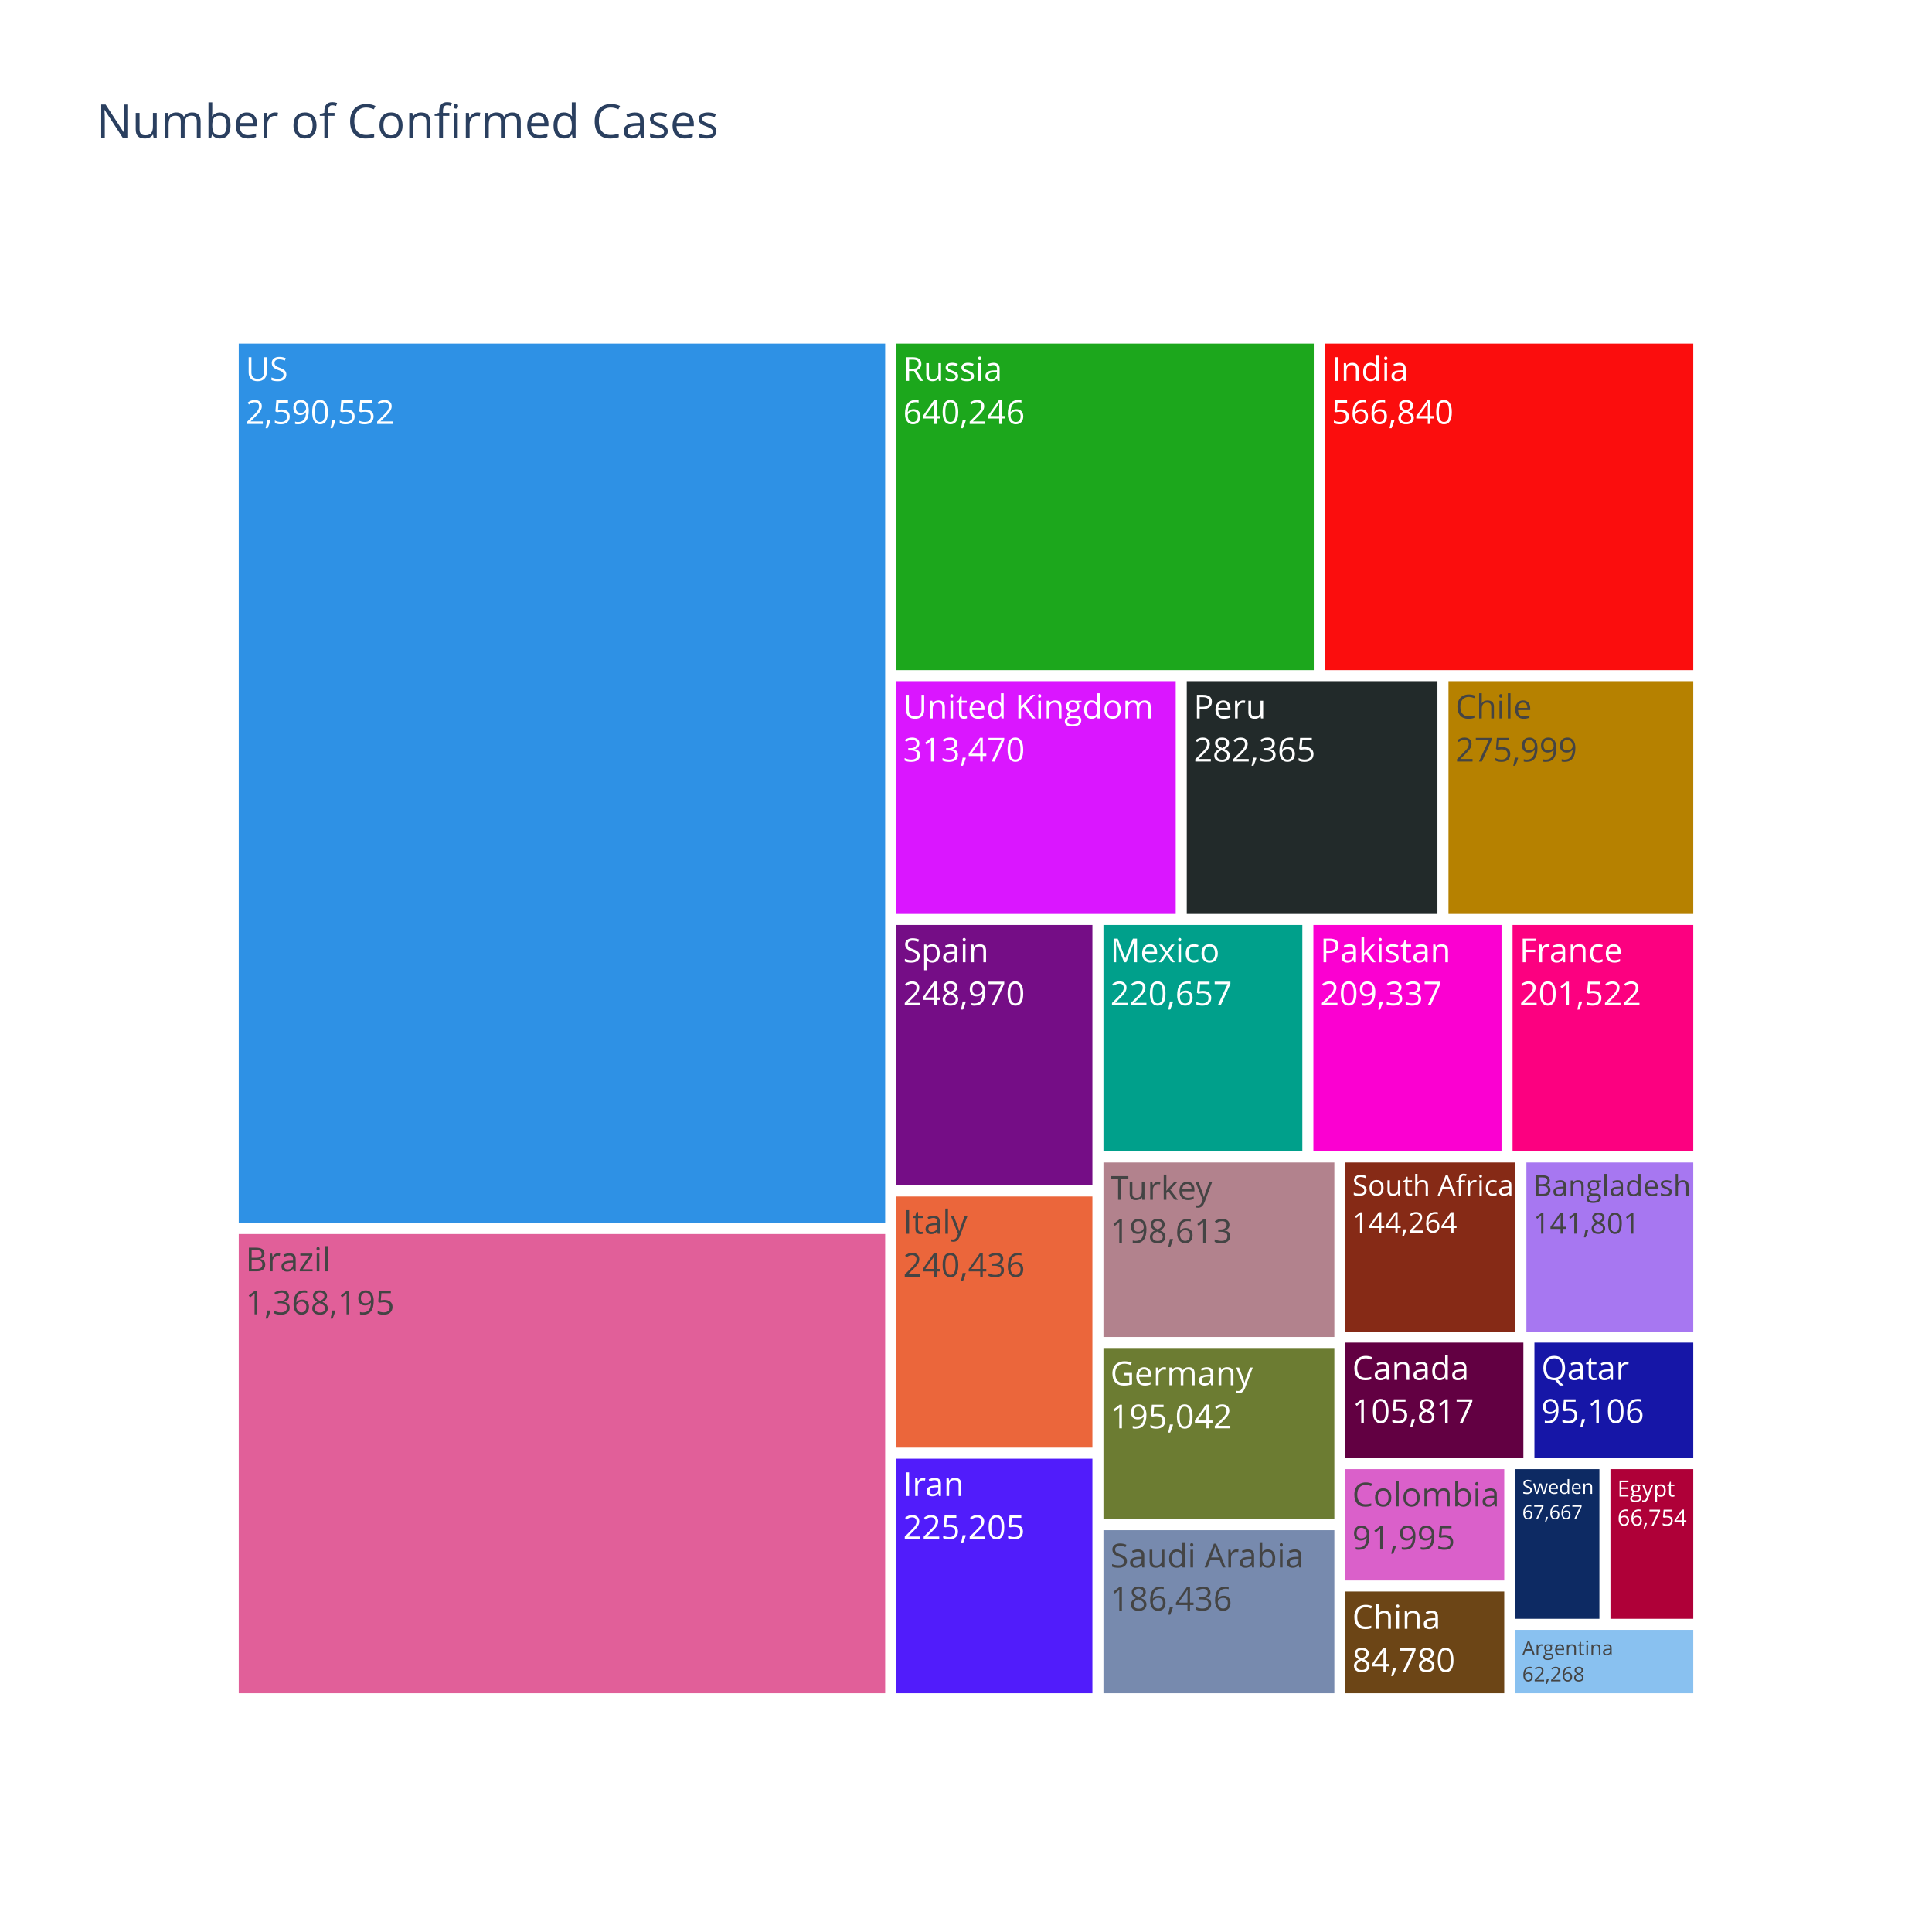
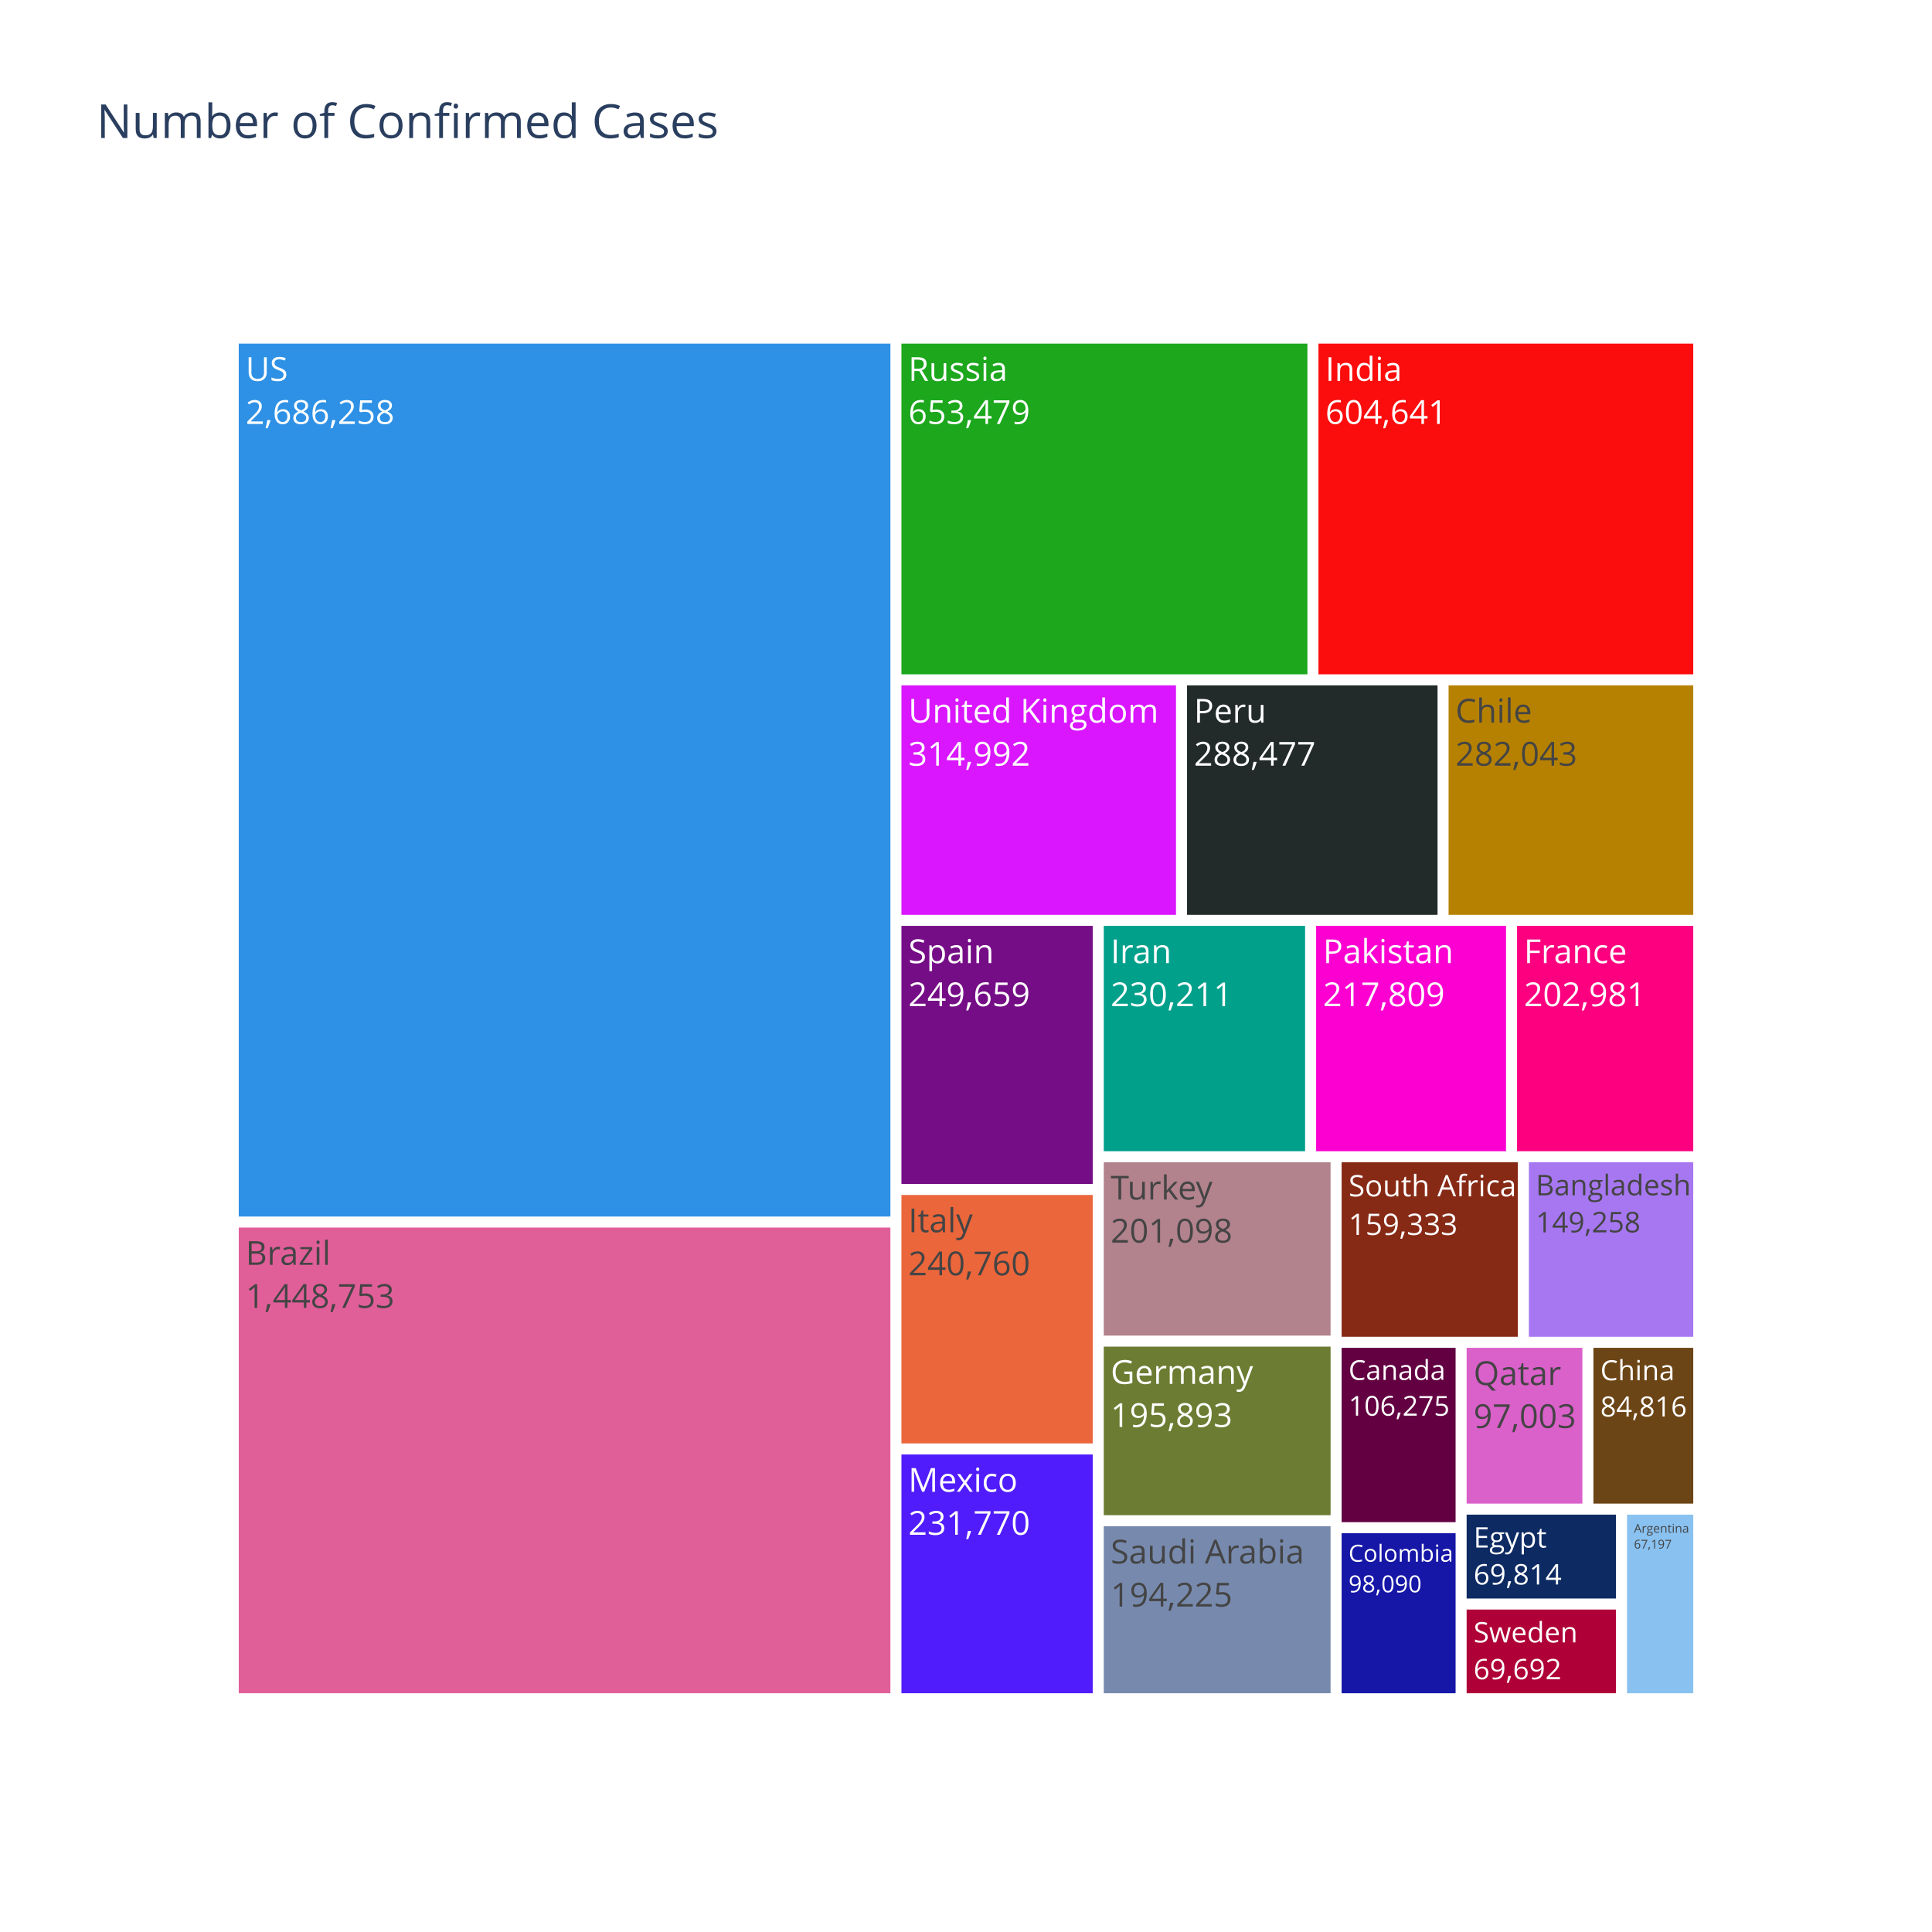
<svg xmlns="http://www.w3.org/2000/svg" class="main-svg" width="700" height="700" style="" viewBox="0 0 700 700">
  <rect x="0" y="0" width="700" height="700" style="fill: rgb(255, 255, 255); fill-opacity: 1;" />
-   <defs id="defs-c04ceb">
+   <defs id="defs-3bc10f">
    <g class="clips" />
    <g class="gradients" />
  </defs>
  <g class="bglayer" />
  <g class="layer-below">
    <g class="imagelayer" />
    <g class="shapelayer" />
  </g>
  <g class="cartesianlayer" />
  <g class="polarlayer" />
  <g class="ternarylayer" />
  <g class="geolayer" />
  <g class="funnelarealayer" />
  <g class="pielayer" />
  <g class="treemaplayer">
    <g class="trace treemap" style="opacity: 1;">
      <g class="slice cursor-pointer">
        <path class="surface" d="M80,100L620,100L620,620L80,620Z" style="pointer-events: all; stroke-width: 0; fill: rgb(0, 0, 0); fill-opacity: 0; stroke: rgb(0, 0, 0); stroke-opacity: 0; opacity: 0;" />
        <g class="slicetext">
          <text data-notex="1" class="slicetext" text-anchor="start" x="0" y="0" style="font-family: 'Open Sans', verdana, arial, sans-serif; font-size: 12px; fill: rgb(42, 63, 95); fill-opacity: 1; white-space: pre;" transform="translate(86,114)"> </text>
        </g>
      </g>
      <g class="slice cursor-pointer">
-         <path class="surface" d="M86,124L321.216,124L321.216,443.613L86,443.613Z" style="pointer-events: all; stroke-width: 1; fill: rgb(46, 145, 229); fill-opacity: 1; stroke: rgb(255, 255, 255); stroke-opacity: 1; opacity: 1;" />
+         <path class="surface" d="M86,124L323.11,124L323.11,441.271L86,441.271Z" style="pointer-events: all; stroke-width: 1; fill: rgb(46, 145, 229); fill-opacity: 1; stroke: rgb(255, 255, 255); stroke-opacity: 1; opacity: 1;" />
        <g class="slicetext">
          <text data-notex="1" class="slicetext" text-anchor="start" x="0" y="0" style="font-family: 'Open Sans', verdana, arial, sans-serif; font-size: 12px; fill: rgb(255, 255, 255); fill-opacity: 1; white-space: pre;" transform="translate(89,138)">
            <tspan class="line" dy="0em" x="0" y="0">US</tspan>
-             <tspan class="line" dy="1.3em" x="0" y="0">2,590,552</tspan>
-           </text>
-         </g>
-       </g>
-       <g class="slice cursor-pointer">
-         <path class="surface" d="M86,446.613L321.216,446.613L321.216,614L86,614Z" style="pointer-events: all; stroke-width: 1; fill: rgb(225, 95, 153); fill-opacity: 1; stroke: rgb(255, 255, 255); stroke-opacity: 1; opacity: 1;" />
-         <g class="slicetext">
-           <text data-notex="1" class="slicetext" text-anchor="start" x="0" y="0" style="font-family: 'Open Sans', verdana, arial, sans-serif; font-size: 12px; fill: rgb(68, 68, 68); fill-opacity: 1; white-space: pre;" transform="translate(89,460.6127)">
+             <tspan class="line" dy="1.3em" x="0" y="0">2,686,258</tspan>
+           </text>
+         </g>
+       </g>
+       <g class="slice cursor-pointer">
+         <path class="surface" d="M86,444.271L323.11,444.271L323.11,614L86,614Z" style="pointer-events: all; stroke-width: 1; fill: rgb(225, 95, 153); fill-opacity: 1; stroke: rgb(255, 255, 255); stroke-opacity: 1; opacity: 1;" />
+         <g class="slicetext">
+           <text data-notex="1" class="slicetext" text-anchor="start" x="0" y="0" style="font-family: 'Open Sans', verdana, arial, sans-serif; font-size: 12px; fill: rgb(68, 68, 68); fill-opacity: 1; white-space: pre;" transform="translate(89,458.2713)">
            <tspan class="line" dy="0em" x="0" y="0">Brazil</tspan>
-             <tspan class="line" dy="1.3em" x="0" y="0">1,368,195</tspan>
-           </text>
-         </g>
-       </g>
-       <g class="slice cursor-pointer">
-         <path class="surface" d="M324.216,124L476.51,124L476.51,243.307L324.216,243.307Z" style="pointer-events: all; stroke-width: 1; fill: rgb(28, 167, 28); fill-opacity: 1; stroke: rgb(255, 255, 255); stroke-opacity: 1; opacity: 1;" />
-         <g class="slicetext">
-           <text data-notex="1" class="slicetext" text-anchor="start" x="0" y="0" style="font-family: 'Open Sans', verdana, arial, sans-serif; font-size: 12px; fill: rgb(255, 255, 255); fill-opacity: 1; white-space: pre;" transform="translate(327.2156,138)">
+             <tspan class="line" dy="1.3em" x="0" y="0">1,448,753</tspan>
+           </text>
+         </g>
+       </g>
+       <g class="slice cursor-pointer">
+         <path class="surface" d="M326.11,124L474.201,124L474.201,244.815L326.11,244.815Z" style="pointer-events: all; stroke-width: 1; fill: rgb(28, 167, 28); fill-opacity: 1; stroke: rgb(255, 255, 255); stroke-opacity: 1; opacity: 1;" />
+         <g class="slicetext">
+           <text data-notex="1" class="slicetext" text-anchor="start" x="0" y="0" style="font-family: 'Open Sans', verdana, arial, sans-serif; font-size: 12px; fill: rgb(255, 255, 255); fill-opacity: 1; white-space: pre;" transform="translate(329.1098,138)">
            <tspan class="line" dy="0em" x="0" y="0">Russia</tspan>
-             <tspan class="line" dy="1.3em" x="0" y="0">640,246</tspan>
-           </text>
-         </g>
-       </g>
-       <g class="slice cursor-pointer">
-         <path class="surface" d="M479.51,124L614,124L614,243.307L479.51,243.307Z" style="pointer-events: all; stroke-width: 1; fill: rgb(251, 13, 13); fill-opacity: 1; stroke: rgb(255, 255, 255); stroke-opacity: 1; opacity: 1;" />
-         <g class="slicetext">
-           <text data-notex="1" class="slicetext" text-anchor="start" x="0" y="0" style="font-family: 'Open Sans', verdana, arial, sans-serif; font-size: 12px; fill: rgb(255, 255, 255); fill-opacity: 1; white-space: pre;" transform="translate(482.5103,138)">
+             <tspan class="line" dy="1.3em" x="0" y="0">653,479</tspan>
+           </text>
+         </g>
+       </g>
+       <g class="slice cursor-pointer">
+         <path class="surface" d="M477.201,124L614,124L614,244.815L477.201,244.815Z" style="pointer-events: all; stroke-width: 1; fill: rgb(251, 13, 13); fill-opacity: 1; stroke: rgb(255, 255, 255); stroke-opacity: 1; opacity: 1;" />
+         <g class="slicetext">
+           <text data-notex="1" class="slicetext" text-anchor="start" x="0" y="0" style="font-family: 'Open Sans', verdana, arial, sans-serif; font-size: 12px; fill: rgb(255, 255, 255); fill-opacity: 1; white-space: pre;" transform="translate(480.2008,138)">
            <tspan class="line" dy="0em" x="0" y="0">India</tspan>
-             <tspan class="line" dy="1.3em" x="0" y="0">566,840</tspan>
-           </text>
-         </g>
-       </g>
-       <g class="slice cursor-pointer">
-         <path class="surface" d="M324.216,246.307L426.487,246.307L426.487,331.644L324.216,331.644Z" style="pointer-events: all; stroke-width: 1; fill: rgb(218, 22, 255); fill-opacity: 1; stroke: rgb(255, 255, 255); stroke-opacity: 1; opacity: 1;" />
-         <g class="slicetext">
-           <text data-notex="1" class="slicetext" text-anchor="start" x="0" y="0" style="font-family: 'Open Sans', verdana, arial, sans-serif; font-size: 12px; fill: rgb(255, 255, 255); fill-opacity: 1; white-space: pre;" transform="translate(327.2156,260.3065)">
+             <tspan class="line" dy="1.3em" x="0" y="0">604,641</tspan>
+           </text>
+         </g>
+       </g>
+       <g class="slice cursor-pointer">
+         <path class="surface" d="M326.11,247.815L426.585,247.815L426.585,331.961L326.11,331.961Z" style="pointer-events: all; stroke-width: 1; fill: rgb(218, 22, 255); fill-opacity: 1; stroke: rgb(255, 255, 255); stroke-opacity: 1; opacity: 1;" />
+         <g class="slicetext">
+           <text data-notex="1" class="slicetext" text-anchor="start" x="0" y="0" style="font-family: 'Open Sans', verdana, arial, sans-serif; font-size: 12px; fill: rgb(255, 255, 255); fill-opacity: 1; white-space: pre;" transform="translate(329.1098,261.815)">
            <tspan class="line" dy="0em" x="0" y="0">United Kingdom</tspan>
-             <tspan class="line" dy="1.3em" x="0" y="0">313,470</tspan>
-           </text>
-         </g>
-       </g>
-       <g class="slice cursor-pointer">
-         <path class="surface" d="M429.487,246.307L521.312,246.307L521.312,331.644L429.487,331.644Z" style="pointer-events: all; stroke-width: 1; fill: rgb(34, 42, 42); fill-opacity: 1; stroke: rgb(255, 255, 255); stroke-opacity: 1; opacity: 1;" />
-         <g class="slicetext">
-           <text data-notex="1" class="slicetext" text-anchor="start" x="0" y="0" style="font-family: 'Open Sans', verdana, arial, sans-serif; font-size: 12px; fill: rgb(255, 255, 255); fill-opacity: 1; white-space: pre;" transform="translate(432.4869,260.3065)">
+             <tspan class="line" dy="1.3em" x="0" y="0">314,992</tspan>
+           </text>
+         </g>
+       </g>
+       <g class="slice cursor-pointer">
+         <path class="surface" d="M429.585,247.815L521.349,247.815L521.349,331.961L429.585,331.961Z" style="pointer-events: all; stroke-width: 1; fill: rgb(34, 42, 42); fill-opacity: 1; stroke: rgb(255, 255, 255); stroke-opacity: 1; opacity: 1;" />
+         <g class="slicetext">
+           <text data-notex="1" class="slicetext" text-anchor="start" x="0" y="0" style="font-family: 'Open Sans', verdana, arial, sans-serif; font-size: 12px; fill: rgb(255, 255, 255); fill-opacity: 1; white-space: pre;" transform="translate(432.5845,261.815)">
            <tspan class="line" dy="0em" x="0" y="0">Peru</tspan>
-             <tspan class="line" dy="1.3em" x="0" y="0">282,365</tspan>
-           </text>
-         </g>
-       </g>
-       <g class="slice cursor-pointer">
-         <path class="surface" d="M524.312,246.307L614,246.307L614,331.644L524.312,331.644Z" style="pointer-events: all; stroke-width: 1; fill: rgb(182, 129, 0); fill-opacity: 1; stroke: rgb(255, 255, 255); stroke-opacity: 1; opacity: 1;" />
-         <g class="slicetext">
-           <text data-notex="1" class="slicetext" text-anchor="start" x="0" y="0" style="font-family: 'Open Sans', verdana, arial, sans-serif; font-size: 12px; fill: rgb(68, 68, 68); fill-opacity: 1; white-space: pre;" transform="translate(527.3124,260.3065)">
+             <tspan class="line" dy="1.3em" x="0" y="0">288,477</tspan>
+           </text>
+         </g>
+       </g>
+       <g class="slice cursor-pointer">
+         <path class="surface" d="M524.349,247.815L614,247.815L614,331.961L524.349,331.961Z" style="pointer-events: all; stroke-width: 1; fill: rgb(182, 129, 0); fill-opacity: 1; stroke: rgb(255, 255, 255); stroke-opacity: 1; opacity: 1;" />
+         <g class="slicetext">
+           <text data-notex="1" class="slicetext" text-anchor="start" x="0" y="0" style="font-family: 'Open Sans', verdana, arial, sans-serif; font-size: 12px; fill: rgb(68, 68, 68); fill-opacity: 1; white-space: pre;" transform="translate(527.349,261.815)">
            <tspan class="line" dy="0em" x="0" y="0">Chile</tspan>
-             <tspan class="line" dy="1.3em" x="0" y="0">275,999</tspan>
-           </text>
-         </g>
-       </g>
-       <g class="slice cursor-pointer">
-         <path class="surface" d="M324.216,334.644L396.297,334.644L396.297,430.017L324.216,430.017Z" style="pointer-events: all; stroke-width: 1; fill: rgb(117, 13, 134); fill-opacity: 1; stroke: rgb(255, 255, 255); stroke-opacity: 1; opacity: 1;" />
-         <g class="slicetext">
-           <text data-notex="1" class="slicetext" text-anchor="start" x="0" y="0" style="font-family: 'Open Sans', verdana, arial, sans-serif; font-size: 12px; fill: rgb(255, 255, 255); fill-opacity: 1; white-space: pre;" transform="translate(327.2156,348.644)">
+             <tspan class="line" dy="1.3em" x="0" y="0">282,043</tspan>
+           </text>
+         </g>
+       </g>
+       <g class="slice cursor-pointer">
+         <path class="surface" d="M326.11,334.961L396.413,334.961L396.413,429.461L326.11,429.461Z" style="pointer-events: all; stroke-width: 1; fill: rgb(117, 13, 134); fill-opacity: 1; stroke: rgb(255, 255, 255); stroke-opacity: 1; opacity: 1;" />
+         <g class="slicetext">
+           <text data-notex="1" class="slicetext" text-anchor="start" x="0" y="0" style="font-family: 'Open Sans', verdana, arial, sans-serif; font-size: 12px; fill: rgb(255, 255, 255); fill-opacity: 1; white-space: pre;" transform="translate(329.1098,348.9606)">
            <tspan class="line" dy="0em" x="0" y="0">Spain</tspan>
-             <tspan class="line" dy="1.3em" x="0" y="0">248,970</tspan>
-           </text>
-         </g>
-       </g>
-       <g class="slice cursor-pointer">
-         <path class="surface" d="M324.216,433.017L396.297,433.017L396.297,525.017L324.216,525.017Z" style="pointer-events: all; stroke-width: 1; fill: rgb(235, 102, 59); fill-opacity: 1; stroke: rgb(255, 255, 255); stroke-opacity: 1; opacity: 1;" />
-         <g class="slicetext">
-           <text data-notex="1" class="slicetext" text-anchor="start" x="0" y="0" style="font-family: 'Open Sans', verdana, arial, sans-serif; font-size: 12px; fill: rgb(68, 68, 68); fill-opacity: 1; white-space: pre;" transform="translate(327.2156,447.0167)">
+             <tspan class="line" dy="1.3em" x="0" y="0">249,659</tspan>
+           </text>
+         </g>
+       </g>
+       <g class="slice cursor-pointer">
+         <path class="surface" d="M326.11,432.461L396.413,432.461L396.413,523.486L326.11,523.486Z" style="pointer-events: all; stroke-width: 1; fill: rgb(235, 102, 59); fill-opacity: 1; stroke: rgb(255, 255, 255); stroke-opacity: 1; opacity: 1;" />
+         <g class="slicetext">
+           <text data-notex="1" class="slicetext" text-anchor="start" x="0" y="0" style="font-family: 'Open Sans', verdana, arial, sans-serif; font-size: 12px; fill: rgb(68, 68, 68); fill-opacity: 1; white-space: pre;" transform="translate(329.1098,446.461)">
            <tspan class="line" dy="0em" x="0" y="0">Italy</tspan>
-             <tspan class="line" dy="1.3em" x="0" y="0">240,436</tspan>
-           </text>
-         </g>
-       </g>
-       <g class="slice cursor-pointer">
-         <path class="surface" d="M324.216,528.017L396.297,528.017L396.297,614L324.216,614Z" style="pointer-events: all; stroke-width: 1; fill: rgb(81, 28, 251); fill-opacity: 1; stroke: rgb(255, 255, 255); stroke-opacity: 1; opacity: 1;" />
-         <g class="slicetext">
-           <text data-notex="1" class="slicetext" text-anchor="start" x="0" y="0" style="font-family: 'Open Sans', verdana, arial, sans-serif; font-size: 12px; fill: rgb(255, 255, 255); fill-opacity: 1; white-space: pre;" transform="translate(327.2156,542.0174)">
+             <tspan class="line" dy="1.3em" x="0" y="0">240,760</tspan>
+           </text>
+         </g>
+       </g>
+       <g class="slice cursor-pointer">
+         <path class="surface" d="M326.11,526.486L396.413,526.486L396.413,614L326.11,614Z" style="pointer-events: all; stroke-width: 1; fill: rgb(81, 28, 251); fill-opacity: 1; stroke: rgb(255, 255, 255); stroke-opacity: 1; opacity: 1;" />
+         <g class="slicetext">
+           <text data-notex="1" class="slicetext" text-anchor="start" x="0" y="0" style="font-family: 'Open Sans', verdana, arial, sans-serif; font-size: 12px; fill: rgb(255, 255, 255); fill-opacity: 1; white-space: pre;" transform="translate(329.1098,540.4859)">
+             <tspan class="line" dy="0em" x="0" y="0">Mexico</tspan>
+             <tspan class="line" dy="1.3em" x="0" y="0">231,770</tspan>
+           </text>
+         </g>
+       </g>
+       <g class="slice cursor-pointer">
+         <path class="surface" d="M399.413,334.961L473.357,334.961L473.357,417.611L399.413,417.611Z" style="pointer-events: all; stroke-width: 1; fill: rgb(0, 160, 139); fill-opacity: 1; stroke: rgb(255, 255, 255); stroke-opacity: 1; opacity: 1;" />
+         <g class="slicetext">
+           <text data-notex="1" class="slicetext" text-anchor="start" x="0" y="0" style="font-family: 'Open Sans', verdana, arial, sans-serif; font-size: 12px; fill: rgb(255, 255, 255); fill-opacity: 1; white-space: pre;" transform="translate(402.4128,348.9606)">
            <tspan class="line" dy="0em" x="0" y="0">Iran</tspan>
-             <tspan class="line" dy="1.3em" x="0" y="0">225,205</tspan>
-           </text>
-         </g>
-       </g>
-       <g class="slice cursor-pointer">
-         <path class="surface" d="M399.297,334.644L472.364,334.644L472.364,417.7L399.297,417.7Z" style="pointer-events: all; stroke-width: 1; fill: rgb(0, 160, 139); fill-opacity: 1; stroke: rgb(255, 255, 255); stroke-opacity: 1; opacity: 1;" />
-         <g class="slicetext">
-           <text data-notex="1" class="slicetext" text-anchor="start" x="0" y="0" style="font-family: 'Open Sans', verdana, arial, sans-serif; font-size: 12px; fill: rgb(255, 255, 255); fill-opacity: 1; white-space: pre;" transform="translate(402.2969,348.644)">
-             <tspan class="line" dy="0em" x="0" y="0">Mexico</tspan>
-             <tspan class="line" dy="1.3em" x="0" y="0">220,657</tspan>
-           </text>
-         </g>
-       </g>
-       <g class="slice cursor-pointer">
-         <path class="surface" d="M475.364,334.644L544.529,334.644L544.529,417.7L475.364,417.7Z" style="pointer-events: all; stroke-width: 1; fill: rgb(251, 0, 209); fill-opacity: 1; stroke: rgb(255, 255, 255); stroke-opacity: 1; opacity: 1;" />
-         <g class="slicetext">
-           <text data-notex="1" class="slicetext" text-anchor="start" x="0" y="0" style="font-family: 'Open Sans', verdana, arial, sans-serif; font-size: 12px; fill: rgb(255, 255, 255); fill-opacity: 1; white-space: pre;" transform="translate(478.3642,348.644)">
+             <tspan class="line" dy="1.3em" x="0" y="0">230,211</tspan>
+           </text>
+         </g>
+       </g>
+       <g class="slice cursor-pointer">
+         <path class="surface" d="M476.357,334.961L546.157,334.961L546.157,417.611L476.357,417.611Z" style="pointer-events: all; stroke-width: 1; fill: rgb(251, 0, 209); fill-opacity: 1; stroke: rgb(255, 255, 255); stroke-opacity: 1; opacity: 1;" />
+         <g class="slicetext">
+           <text data-notex="1" class="slicetext" text-anchor="start" x="0" y="0" style="font-family: 'Open Sans', verdana, arial, sans-serif; font-size: 12px; fill: rgb(255, 255, 255); fill-opacity: 1; white-space: pre;" transform="translate(479.3573,348.9606)">
            <tspan class="line" dy="0em" x="0" y="0">Pakistan</tspan>
-             <tspan class="line" dy="1.3em" x="0" y="0">209,337</tspan>
-           </text>
-         </g>
-       </g>
-       <g class="slice cursor-pointer">
-         <path class="surface" d="M547.529,334.644L614,334.644L614,417.7L547.529,417.7Z" style="pointer-events: all; stroke-width: 1; fill: rgb(252, 0, 128); fill-opacity: 1; stroke: rgb(255, 255, 255); stroke-opacity: 1; opacity: 1;" />
-         <g class="slicetext">
-           <text data-notex="1" class="slicetext" text-anchor="start" x="0" y="0" style="font-family: 'Open Sans', verdana, arial, sans-serif; font-size: 12px; fill: rgb(255, 255, 255); fill-opacity: 1; white-space: pre;" transform="translate(550.5291,348.644)">
+             <tspan class="line" dy="1.3em" x="0" y="0">217,809</tspan>
+           </text>
+         </g>
+       </g>
+       <g class="slice cursor-pointer">
+         <path class="surface" d="M549.157,334.961L614,334.961L614,417.611L549.157,417.611Z" style="pointer-events: all; stroke-width: 1; fill: rgb(252, 0, 128); fill-opacity: 1; stroke: rgb(255, 255, 255); stroke-opacity: 1; opacity: 1;" />
+         <g class="slicetext">
+           <text data-notex="1" class="slicetext" text-anchor="start" x="0" y="0" style="font-family: 'Open Sans', verdana, arial, sans-serif; font-size: 12px; fill: rgb(255, 255, 255); fill-opacity: 1; white-space: pre;" transform="translate(552.1567,348.9606)">
            <tspan class="line" dy="0em" x="0" y="0">France</tspan>
-             <tspan class="line" dy="1.3em" x="0" y="0">201,522</tspan>
-           </text>
-         </g>
-       </g>
-       <g class="slice cursor-pointer">
-         <path class="surface" d="M399.297,420.7L483.964,420.7L483.964,484.909L399.297,484.909Z" style="pointer-events: all; stroke-width: 1; fill: rgb(178, 130, 141); fill-opacity: 1; stroke: rgb(255, 255, 255); stroke-opacity: 1; opacity: 1;" />
-         <g class="slicetext">
-           <text data-notex="1" class="slicetext" text-anchor="start" x="0" y="0" style="font-family: 'Open Sans', verdana, arial, sans-serif; font-size: 12px; fill: rgb(68, 68, 68); fill-opacity: 1; white-space: pre;" transform="translate(402.2969,434.6997)">
+             <tspan class="line" dy="1.3em" x="0" y="0">202,981</tspan>
+           </text>
+         </g>
+       </g>
+       <g class="slice cursor-pointer">
+         <path class="surface" d="M399.413,420.611L482.593,420.611L482.593,484.411L399.413,484.411Z" style="pointer-events: all; stroke-width: 1; fill: rgb(178, 130, 141); fill-opacity: 1; stroke: rgb(255, 255, 255); stroke-opacity: 1; opacity: 1;" />
+         <g class="slicetext">
+           <text data-notex="1" class="slicetext" text-anchor="start" x="0" y="0" style="font-family: 'Open Sans', verdana, arial, sans-serif; font-size: 12px; fill: rgb(68, 68, 68); fill-opacity: 1; white-space: pre;" transform="translate(402.4128,434.6108)">
            <tspan class="line" dy="0em" x="0" y="0">Turkey</tspan>
-             <tspan class="line" dy="1.3em" x="0" y="0">198,613</tspan>
-           </text>
-         </g>
-       </g>
-       <g class="slice cursor-pointer">
-         <path class="surface" d="M399.297,487.909L483.964,487.909L483.964,550.911L399.297,550.911Z" style="pointer-events: all; stroke-width: 1; fill: rgb(108, 124, 50); fill-opacity: 1; stroke: rgb(255, 255, 255); stroke-opacity: 1; opacity: 1;" />
-         <g class="slicetext">
-           <text data-notex="1" class="slicetext" text-anchor="start" x="0" y="0" style="font-family: 'Open Sans', verdana, arial, sans-serif; font-size: 12px; fill: rgb(255, 255, 255); fill-opacity: 1; white-space: pre;" transform="translate(402.2969,501.9095)">
+             <tspan class="line" dy="1.3em" x="0" y="0">201,098</tspan>
+           </text>
+         </g>
+       </g>
+       <g class="slice cursor-pointer">
+         <path class="surface" d="M399.413,487.411L482.593,487.411L482.593,549.483L399.413,549.483Z" style="pointer-events: all; stroke-width: 1; fill: rgb(108, 124, 50); fill-opacity: 1; stroke: rgb(255, 255, 255); stroke-opacity: 1; opacity: 1;" />
+         <g class="slicetext">
+           <text data-notex="1" class="slicetext" text-anchor="start" x="0" y="0" style="font-family: 'Open Sans', verdana, arial, sans-serif; font-size: 12px; fill: rgb(255, 255, 255); fill-opacity: 1; white-space: pre;" transform="translate(402.4128,501.4112)">
            <tspan class="line" dy="0em" x="0" y="0">Germany</tspan>
-             <tspan class="line" dy="1.3em" x="0" y="0">195,042</tspan>
-           </text>
-         </g>
-       </g>
-       <g class="slice cursor-pointer">
-         <path class="surface" d="M399.297,553.911L483.964,553.911L483.964,614L399.297,614Z" style="pointer-events: all; stroke-width: 1; fill: rgb(119, 138, 174); fill-opacity: 1; stroke: rgb(255, 255, 255); stroke-opacity: 1; opacity: 1;" />
-         <g class="slicetext">
-           <text data-notex="1" class="slicetext" text-anchor="start" x="0" y="0" style="font-family: 'Open Sans', verdana, arial, sans-serif; font-size: 12px; fill: rgb(68, 68, 68); fill-opacity: 1; white-space: pre;" transform="translate(402.2969,567.9108)">
+             <tspan class="line" dy="1.3em" x="0" y="0">195,893</tspan>
+           </text>
+         </g>
+       </g>
+       <g class="slice cursor-pointer">
+         <path class="surface" d="M399.413,552.483L482.593,552.483L482.593,614L399.413,614Z" style="pointer-events: all; stroke-width: 1; fill: rgb(119, 138, 174); fill-opacity: 1; stroke: rgb(255, 255, 255); stroke-opacity: 1; opacity: 1;" />
+         <g class="slicetext">
+           <text data-notex="1" class="slicetext" text-anchor="start" x="0" y="0" style="font-family: 'Open Sans', verdana, arial, sans-serif; font-size: 12px; fill: rgb(68, 68, 68); fill-opacity: 1; white-space: pre;" transform="translate(402.4128,566.4827)">
            <tspan class="line" dy="0em" x="0" y="0">Saudi Arabia</tspan>
-             <tspan class="line" dy="1.3em" x="0" y="0">186,436</tspan>
-           </text>
-         </g>
-       </g>
-       <g class="slice cursor-pointer">
-         <path class="surface" d="M486.964,420.7L549.542,420.7L549.542,482.961L486.964,482.961Z" style="pointer-events: all; stroke-width: 1; fill: rgb(134, 42, 22); fill-opacity: 1; stroke: rgb(255, 255, 255); stroke-opacity: 1; opacity: 1;" />
-         <g class="slicetext">
-           <text data-notex="1" class="slicetext" text-anchor="start" x="0" y="0" style="font-family: 'Open Sans', verdana, arial, sans-serif; font-size: 12px; fill: rgb(255, 255, 255); fill-opacity: 1; white-space: pre;" transform="translate(489.9636,433.1719)scale(0.8611159)">
+             <tspan class="line" dy="1.3em" x="0" y="0">194,225</tspan>
+           </text>
+         </g>
+       </g>
+       <g class="slice cursor-pointer">
+         <path class="surface" d="M485.593,420.611L550.442,420.611L550.442,484.838L485.593,484.838Z" style="pointer-events: all; stroke-width: 1; fill: rgb(134, 42, 22); fill-opacity: 1; stroke: rgb(255, 255, 255); stroke-opacity: 1; opacity: 1;" />
+         <g class="slicetext">
+           <text data-notex="1" class="slicetext" text-anchor="start" x="0" y="0" style="font-family: 'Open Sans', verdana, arial, sans-serif; font-size: 12px; fill: rgb(255, 255, 255); fill-opacity: 1; white-space: pre;" transform="translate(488.5932,433.4632)scale(0.8956728)">
            <tspan class="line" dy="0em" x="0" y="0">South Africa</tspan>
-             <tspan class="line" dy="1.3em" x="0" y="0">144,264</tspan>
-           </text>
-         </g>
-       </g>
-       <g class="slice cursor-pointer">
-         <path class="surface" d="M552.542,420.7L614,420.7L614,482.961L552.542,482.961Z" style="pointer-events: all; stroke-width: 1; fill: rgb(167, 119, 241); fill-opacity: 1; stroke: rgb(255, 255, 255); stroke-opacity: 1; opacity: 1;" />
-         <g class="slicetext">
-           <text data-notex="1" class="slicetext" text-anchor="start" x="0" y="0" style="font-family: 'Open Sans', verdana, arial, sans-serif; font-size: 12px; fill: rgb(68, 68, 68); fill-opacity: 1; white-space: pre;" transform="translate(555.5416,433.3232)scale(0.8748675)">
+             <tspan class="line" dy="1.3em" x="0" y="0">159,333</tspan>
+           </text>
+         </g>
+       </g>
+       <g class="slice cursor-pointer">
+         <path class="surface" d="M553.442,420.611L614,420.611L614,484.838L553.442,484.838Z" style="pointer-events: all; stroke-width: 1; fill: rgb(167, 119, 241); fill-opacity: 1; stroke: rgb(255, 255, 255); stroke-opacity: 1; opacity: 1;" />
+         <g class="slicetext">
+           <text data-notex="1" class="slicetext" text-anchor="start" x="0" y="0" style="font-family: 'Open Sans', verdana, arial, sans-serif; font-size: 12px; fill: rgb(68, 68, 68); fill-opacity: 1; white-space: pre;" transform="translate(556.4417,433.0782)scale(0.860668)">
            <tspan class="line" dy="0em" x="0" y="0">Bangladesh</tspan>
-             <tspan class="line" dy="1.3em" x="0" y="0">141,801</tspan>
-           </text>
-         </g>
-       </g>
-       <g class="slice cursor-pointer">
-         <path class="surface" d="M486.964,485.961L552.448,485.961L552.448,528.799L486.964,528.799Z" style="pointer-events: all; stroke-width: 1; fill: rgb(98, 0, 66); fill-opacity: 1; stroke: rgb(255, 255, 255); stroke-opacity: 1; opacity: 1;" />
-         <g class="slicetext">
-           <text data-notex="1" class="slicetext" text-anchor="start" x="0" y="0" style="font-family: 'Open Sans', verdana, arial, sans-serif; font-size: 12px; fill: rgb(255, 255, 255); fill-opacity: 1; white-space: pre;" transform="translate(489.9636,499.9615)">
+             <tspan class="line" dy="1.3em" x="0" y="0">149,258</tspan>
+           </text>
+         </g>
+       </g>
+       <g class="slice cursor-pointer">
+         <path class="surface" d="M485.593,487.838L527.888,487.838L527.888,552.006L485.593,552.006Z" style="pointer-events: all; stroke-width: 1; fill: rgb(98, 0, 66); fill-opacity: 1; stroke: rgb(255, 255, 255); stroke-opacity: 1; opacity: 1;" />
+         <g class="slicetext">
+           <text data-notex="1" class="slicetext" text-anchor="start" x="0" y="0" style="font-family: 'Open Sans', verdana, arial, sans-serif; font-size: 12px; fill: rgb(255, 255, 255); fill-opacity: 1; white-space: pre;" transform="translate(488.5932,499.9736)scale(0.8304948)">
            <tspan class="line" dy="0em" x="0" y="0">Canada</tspan>
-             <tspan class="line" dy="1.3em" x="0" y="0">105,817</tspan>
-           </text>
-         </g>
-       </g>
-       <g class="slice cursor-pointer">
-         <path class="surface" d="M555.448,485.961L614,485.961L614,528.799L555.448,528.799Z" style="pointer-events: all; stroke-width: 1; fill: rgb(22, 22, 167); fill-opacity: 1; stroke: rgb(255, 255, 255); stroke-opacity: 1; opacity: 1;" />
-         <g class="slicetext">
-           <text data-notex="1" class="slicetext" text-anchor="start" x="0" y="0" style="font-family: 'Open Sans', verdana, arial, sans-serif; font-size: 12px; fill: rgb(255, 255, 255); fill-opacity: 1; white-space: pre;" transform="translate(558.4479,499.9615)">
+             <tspan class="line" dy="1.3em" x="0" y="0">106,275</tspan>
+           </text>
+         </g>
+       </g>
+       <g class="slice cursor-pointer">
+         <path class="surface" d="M485.593,555.006L527.888,555.006L527.888,614L485.593,614Z" style="pointer-events: all; stroke-width: 1; fill: rgb(22, 22, 167); fill-opacity: 1; stroke: rgb(255, 255, 255); stroke-opacity: 1; opacity: 1;" />
+         <g class="slicetext">
+           <text data-notex="1" class="slicetext" text-anchor="start" x="0" y="0" style="font-family: 'Open Sans', verdana, arial, sans-serif; font-size: 12px; fill: rgb(255, 255, 255); fill-opacity: 1; white-space: pre;" transform="translate(488.5932,565.8316)scale(0.711453)">
+             <tspan class="line" dy="0em" x="0" y="0">Colombia</tspan>
+             <tspan class="line" dy="1.3em" x="0" y="0">98,090</tspan>
+           </text>
+         </g>
+       </g>
+       <g class="slice cursor-pointer">
+         <path class="surface" d="M530.888,487.838L573.83,487.838L573.83,545.283L530.888,545.283Z" style="pointer-events: all; stroke-width: 1; fill: rgb(218, 96, 202); fill-opacity: 1; stroke: rgb(255, 255, 255); stroke-opacity: 1; opacity: 1;" />
+         <g class="slicetext">
+           <text data-notex="1" class="slicetext" text-anchor="start" x="0" y="0" style="font-family: 'Open Sans', verdana, arial, sans-serif; font-size: 12px; fill: rgb(68, 68, 68); fill-opacity: 1; white-space: pre;" transform="translate(533.8884,501.8115)scale(0.9975826)">
            <tspan class="line" dy="0em" x="0" y="0">Qatar</tspan>
-             <tspan class="line" dy="1.3em" x="0" y="0">95,106</tspan>
-           </text>
-         </g>
-       </g>
-       <g class="slice cursor-pointer">
-         <path class="surface" d="M486.964,531.799L545.515,531.799L545.515,573.138L486.964,573.138Z" style="pointer-events: all; stroke-width: 1; fill: rgb(218, 96, 202); fill-opacity: 1; stroke: rgb(255, 255, 255); stroke-opacity: 1; opacity: 1;" />
-         <g class="slicetext">
-           <text data-notex="1" class="slicetext" text-anchor="start" x="0" y="0" style="font-family: 'Open Sans', verdana, arial, sans-serif; font-size: 12px; fill: rgb(68, 68, 68); fill-opacity: 1; white-space: pre;" transform="translate(489.9636,545.7993)">
-             <tspan class="line" dy="0em" x="0" y="0">Colombia</tspan>
-             <tspan class="line" dy="1.3em" x="0" y="0">91,995</tspan>
-           </text>
-         </g>
-       </g>
-       <g class="slice cursor-pointer">
-         <path class="surface" d="M486.964,576.138L545.515,576.138L545.515,614L486.964,614Z" style="pointer-events: all; stroke-width: 1; fill: rgb(108, 69, 22); fill-opacity: 1; stroke: rgb(255, 255, 255); stroke-opacity: 1; opacity: 1;" />
-         <g class="slicetext">
-           <text data-notex="1" class="slicetext" text-anchor="start" x="0" y="0" style="font-family: 'Open Sans', verdana, arial, sans-serif; font-size: 12px; fill: rgb(255, 255, 255); fill-opacity: 1; white-space: pre;" transform="translate(489.9636,590.1384)">
+             <tspan class="line" dy="1.3em" x="0" y="0">97,003</tspan>
+           </text>
+         </g>
+       </g>
+       <g class="slice cursor-pointer">
+         <path class="surface" d="M576.83,487.838L614,487.838L614,545.283L576.83,545.283Z" style="pointer-events: all; stroke-width: 1; fill: rgb(108, 69, 22); fill-opacity: 1; stroke: rgb(255, 255, 255); stroke-opacity: 1; opacity: 1;" />
+         <g class="slicetext">
+           <text data-notex="1" class="slicetext" text-anchor="start" x="0" y="0" style="font-family: 'Open Sans', verdana, arial, sans-serif; font-size: 12px; fill: rgb(255, 255, 255); fill-opacity: 1; white-space: pre;" transform="translate(579.8302,500.097)scale(0.8417169)">
            <tspan class="line" dy="0em" x="0" y="0">China</tspan>
-             <tspan class="line" dy="1.3em" x="0" y="0">84,780</tspan>
-           </text>
-         </g>
-       </g>
-       <g class="slice cursor-pointer">
-         <path class="surface" d="M548.515,531.799L579.99,531.799L579.99,587.027L548.515,587.027Z" style="pointer-events: all; stroke-width: 1; fill: rgb(13, 42, 99); fill-opacity: 1; stroke: rgb(255, 255, 255); stroke-opacity: 1; opacity: 1;" />
-         <g class="slicetext">
-           <text data-notex="1" class="slicetext" text-anchor="start" x="0" y="0" style="font-family: 'Open Sans', verdana, arial, sans-serif; font-size: 12px; fill: rgb(255, 255, 255); fill-opacity: 1; white-space: pre;" transform="translate(551.5149,541.2599)scale(0.5873232)">
+             <tspan class="line" dy="1.3em" x="0" y="0">84,816</tspan>
+           </text>
+         </g>
+       </g>
+       <g class="slice cursor-pointer">
+         <path class="surface" d="M530.888,548.283L586.006,548.283L586.006,579.671L530.888,579.671Z" style="pointer-events: all; stroke-width: 1; fill: rgb(13, 42, 99); fill-opacity: 1; stroke: rgb(255, 255, 255); stroke-opacity: 1; opacity: 1;" />
+         <g class="slicetext">
+           <text data-notex="1" class="slicetext" text-anchor="start" x="0" y="0" style="font-family: 'Open Sans', verdana, arial, sans-serif; font-size: 12px; fill: rgb(255, 255, 255); fill-opacity: 1; white-space: pre;" transform="translate(533.8884,560.7148)scale(0.8574531)">
+             <tspan class="line" dy="0em" x="0" y="0">Egypt</tspan>
+             <tspan class="line" dy="1.3em" x="0" y="0">69,814</tspan>
+           </text>
+         </g>
+       </g>
+       <g class="slice cursor-pointer">
+         <path class="surface" d="M530.888,582.671L586.006,582.671L586.006,614L530.888,614Z" style="pointer-events: all; stroke-width: 1; fill: rgb(175, 0, 56); fill-opacity: 1; stroke: rgb(255, 255, 255); stroke-opacity: 1; opacity: 1;" />
+         <g class="slicetext">
+           <text data-notex="1" class="slicetext" text-anchor="start" x="0" y="0" style="font-family: 'Open Sans', verdana, arial, sans-serif; font-size: 12px; fill: rgb(255, 255, 255); fill-opacity: 1; white-space: pre;" transform="translate(533.8884,595.0811)scale(0.8554236)">
            <tspan class="line" dy="0em" x="0" y="0">Sweden</tspan>
-             <tspan class="line" dy="1.3em" x="0" y="0">67,667</tspan>
-           </text>
-         </g>
-       </g>
-       <g class="slice cursor-pointer">
-         <path class="surface" d="M582.99,531.799L614,531.799L614,587.027L582.99,587.027Z" style="pointer-events: all; stroke-width: 1; fill: rgb(175, 0, 56); fill-opacity: 1; stroke: rgb(255, 255, 255); stroke-opacity: 1; opacity: 1;" />
-         <g class="slicetext">
-           <text data-notex="1" class="slicetext" text-anchor="start" x="0" y="0" style="font-family: 'Open Sans', verdana, arial, sans-serif; font-size: 12px; fill: rgb(255, 255, 255); fill-opacity: 1; white-space: pre;" transform="translate(585.99,542.2284)scale(0.6753751)">
-             <tspan class="line" dy="0em" x="0" y="0">Egypt</tspan>
-             <tspan class="line" dy="1.3em" x="0" y="0">66,754</tspan>
-           </text>
-         </g>
-       </g>
-       <g class="slice cursor-pointer">
-         <path class="surface" d="M548.515,590.027L614,590.027L614,614L548.515,614Z" style="pointer-events: all; stroke-width: 1; fill: rgb(137, 193, 240); fill-opacity: 1; stroke: rgb(255, 255, 255); stroke-opacity: 1; opacity: 1;" />
-         <g class="slicetext">
-           <text data-notex="1" class="slicetext" text-anchor="start" x="0" y="0" style="font-family: 'Open Sans', verdana, arial, sans-serif; font-size: 12px; fill: rgb(68, 68, 68); fill-opacity: 1; white-space: pre;" transform="translate(551.5149,599.7041)scale(0.6070011)">
+             <tspan class="line" dy="1.3em" x="0" y="0">69,692</tspan>
+           </text>
+         </g>
+       </g>
+       <g class="slice cursor-pointer">
+         <path class="surface" d="M589.006,548.283L614,548.283L614,614L589.006,614Z" style="pointer-events: all; stroke-width: 1; fill: rgb(137, 193, 240); fill-opacity: 1; stroke: rgb(255, 255, 255); stroke-opacity: 1; opacity: 1;" />
+         <g class="slicetext">
+           <text data-notex="1" class="slicetext" text-anchor="start" x="0" y="0" style="font-family: 'Open Sans', verdana, arial, sans-serif; font-size: 12px; fill: rgb(68, 68, 68); fill-opacity: 1; white-space: pre;" transform="translate(592.006,555.3238)scale(0.3673661)">
            <tspan class="line" dy="0em" x="0" y="0">Argentina</tspan>
-             <tspan class="line" dy="1.3em" x="0" y="0">62,268</tspan>
+             <tspan class="line" dy="1.3em" x="0" y="0">67,197</tspan>
          </text>
        </g>
      </g>
    </g>
  </g>
  <g class="sunburstlayer" />
  <g class="glimages" />
-   <defs id="topdefs-c04ceb">
+   <defs id="topdefs-3bc10f">
    <g class="clips" />
  </defs>
  <g class="layer-above">
    <g class="imagelayer" />
    <g class="shapelayer" />
  </g>
  <g class="infolayer">
    <g class="g-gtitle">
      <text class="gtitle" x="35" y="50" text-anchor="start" dy="0em" style="font-family: 'Open Sans', verdana, arial, sans-serif; font-size: 17px; fill: rgb(42, 63, 95); opacity: 1; font-weight: normal; white-space: pre;">Number of Confirmed Cases</text>
    </g>
  </g>
</svg>
